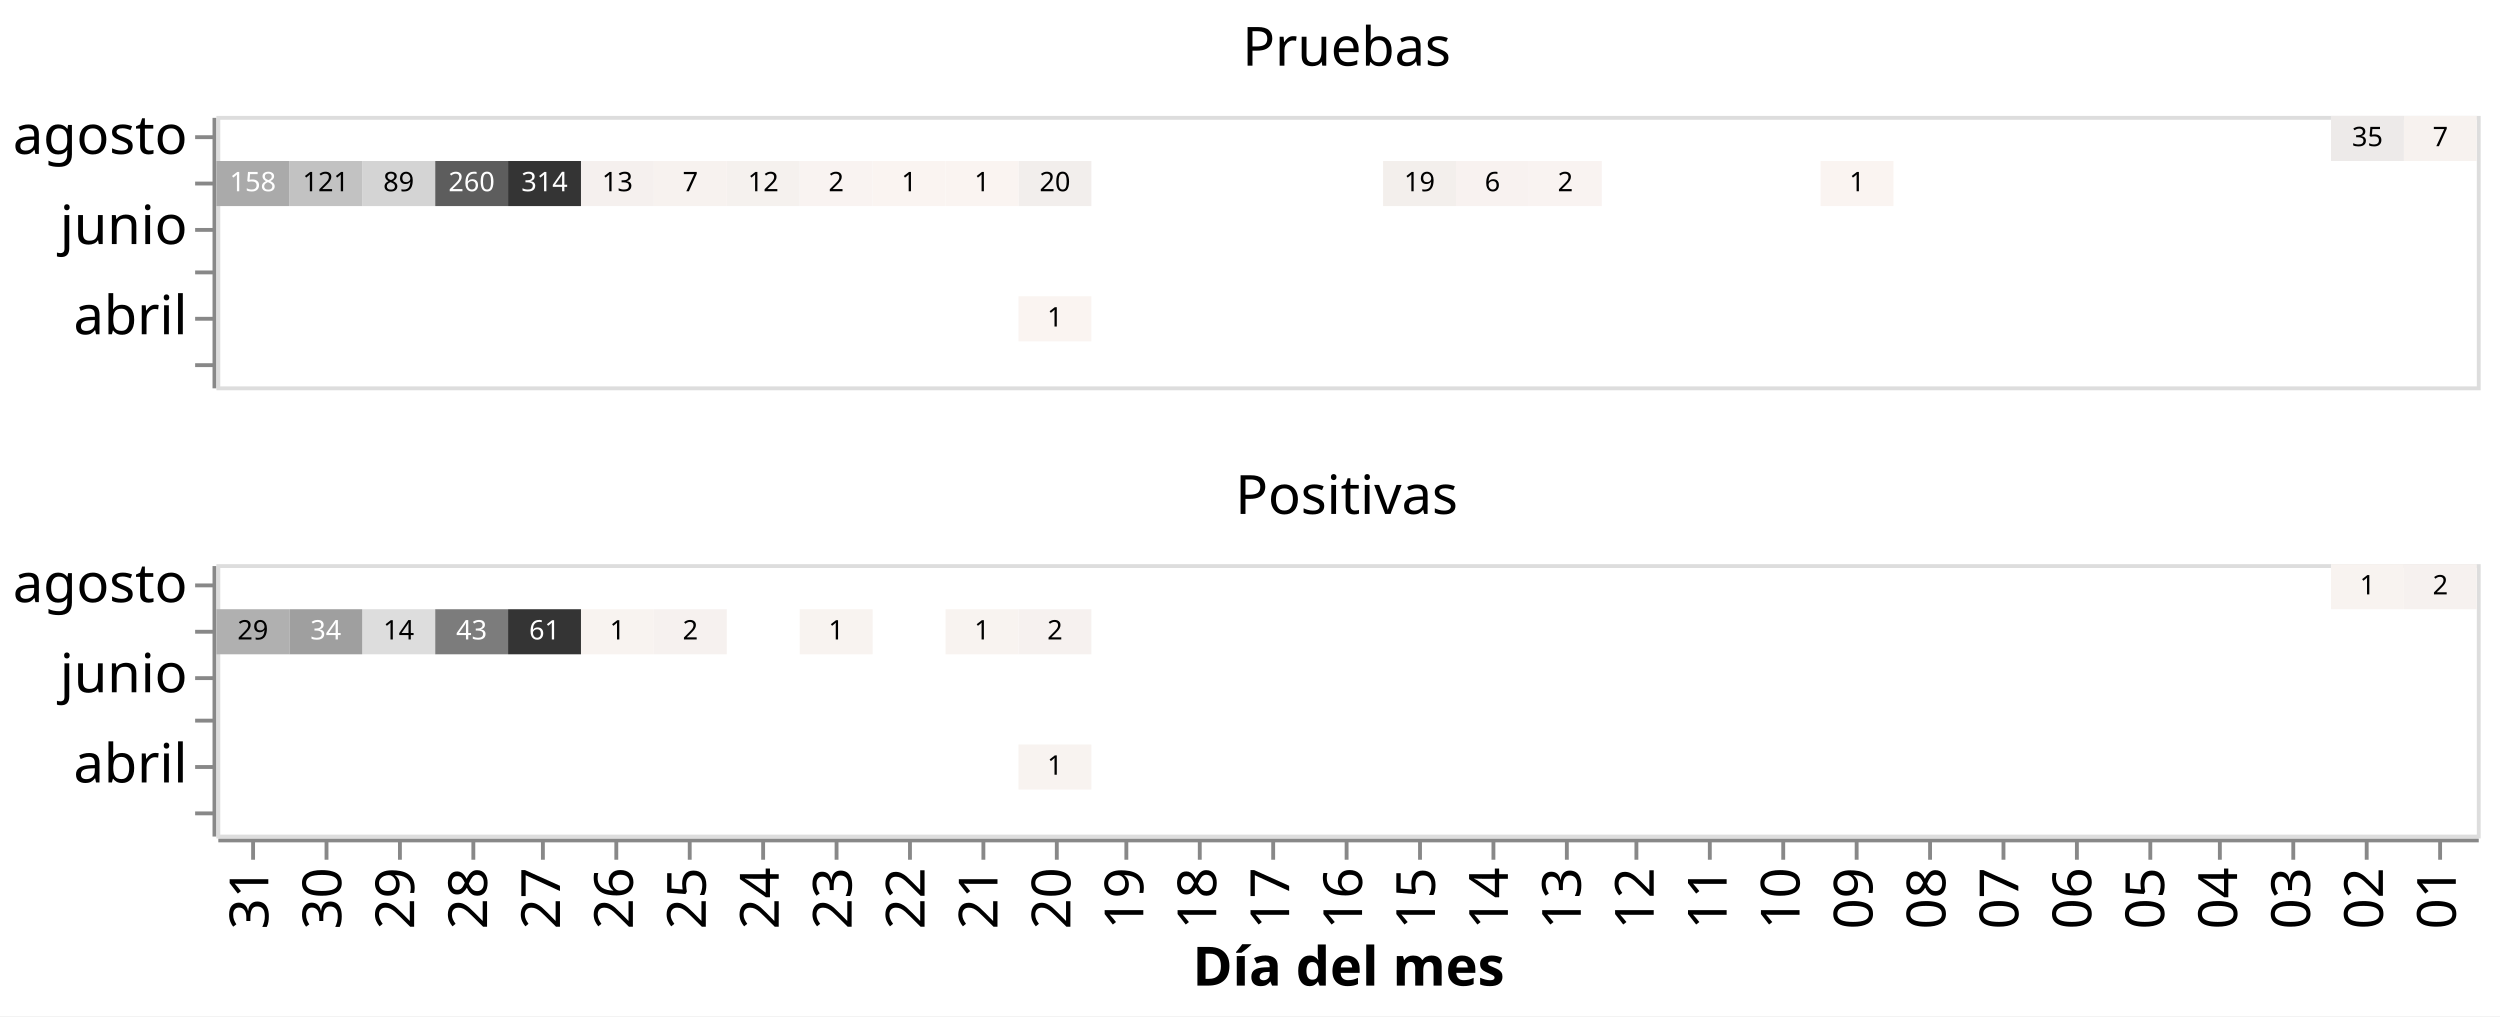
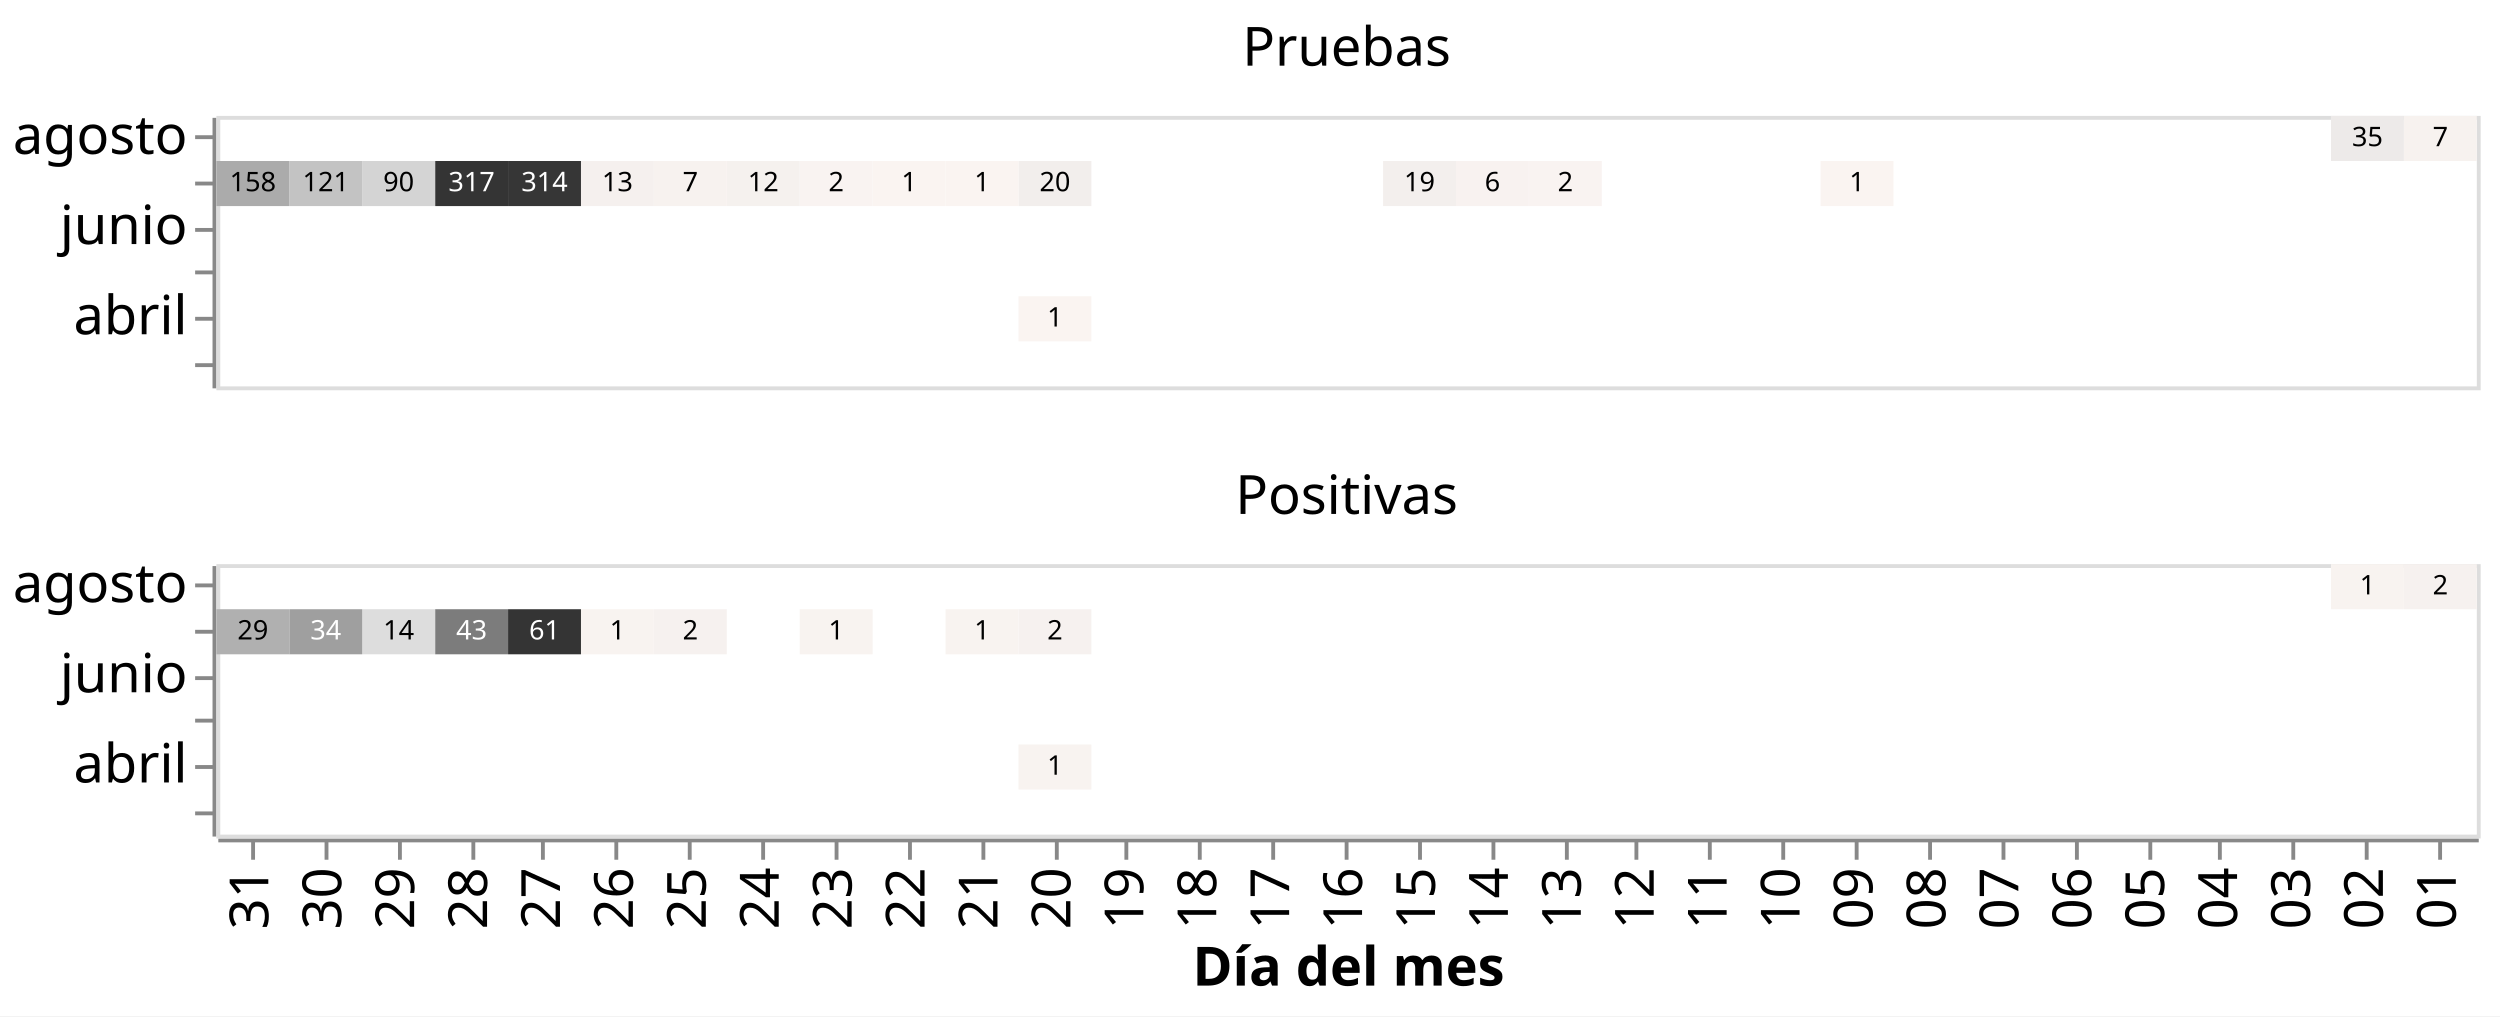
<svg xmlns="http://www.w3.org/2000/svg" class="marks" width="647" height="263" viewBox="0 0 647 263" version="1.1">
  <rect width="647" height="263" style="fill: white;" />
  <g transform="translate(56,30)">
    <g class="mark-group role-frame root">
      <g transform="translate(0,0)">
        <path class="background" d="M0,0h0v0h0Z" style="fill: none;" />
        <g>
          <g class="mark-group role-row-header row_header">
            <g transform="translate(-1,0)">
              <path class="background" d="M0,0h0v70h0Z" style="fill: none;" />
              <g>
                <g class="mark-group role-axis">
                  <g transform="translate(0.5,0.5)">
                    <path class="background" d="M0,0h0v0h0Z" style="pointer-events: none; fill: none;" />
                    <g>
                      <g class="mark-rule role-axis-tick" style="pointer-events: none;">
                        <line transform="translate(0,5)" x2="-5" y2="0" style="fill: none; stroke: #888; stroke-width: 1; opacity: 1;" />
                        <line transform="translate(0,17)" x2="-5" y2="0" style="fill: none; stroke: #888; stroke-width: 1; opacity: 1;" />
                        <line transform="translate(0,29)" x2="-5" y2="0" style="fill: none; stroke: #888; stroke-width: 1; opacity: 1;" />
                        <line transform="translate(0,40)" x2="-5" y2="0" style="fill: none; stroke: #888; stroke-width: 1; opacity: 1;" />
                        <line transform="translate(0,52)" x2="-5" y2="0" style="fill: none; stroke: #888; stroke-width: 1; opacity: 1;" />
                        <line transform="translate(0,64)" x2="-5" y2="0" style="fill: none; stroke: #888; stroke-width: 1; opacity: 1;" />
                      </g>
                      <g class="mark-text role-axis-label" style="pointer-events: none;">
                        <text text-anchor="end" transform="translate(-7,9.333333)" style="font-family: sans-serif; font-size: 14px; fill: #000; opacity: 1;">agosto</text>
                        <text text-anchor="end" transform="translate(-7,21)" style="font-family: sans-serif; font-size: 14px; fill: #000; opacity: 0;">julio</text>
                        <text text-anchor="end" transform="translate(-7,32.66667)" style="font-family: sans-serif; font-size: 14px; fill: #000; opacity: 1;">junio</text>
                        <text text-anchor="end" transform="translate(-7,44.33333)" style="font-family: sans-serif; font-size: 14px; fill: #000; opacity: 0;">mayo</text>
                        <text text-anchor="end" transform="translate(-7,56)" style="font-family: sans-serif; font-size: 14px; fill: #000; opacity: 1;">abril</text>
                        <text text-anchor="end" transform="translate(-7,67.66667)" style="font-family: sans-serif; font-size: 14px; fill: #000; opacity: 0;">marzo</text>
                      </g>
                      <g class="mark-rule role-axis-domain" style="pointer-events: none;">
                        <line transform="translate(0,0)" x2="0" y2="70" style="fill: none; stroke: #888; stroke-width: 1; opacity: 1;" />
                      </g>
                    </g>
                    <path class="foreground" d="" style="pointer-events: none; display: none; fill: none;" />
                  </g>
                </g>
              </g>
              <path class="foreground" d="" style="display: none; fill: none;" />
            </g>
            <g transform="translate(-1,116)">
              <path class="background" d="M0,0h0v70h0Z" style="fill: none;" />
              <g>
                <g class="mark-group role-axis">
                  <g transform="translate(0.5,0.5)">
                    <path class="background" d="M0,0h0v0h0Z" style="pointer-events: none; fill: none;" />
                    <g>
                      <g class="mark-rule role-axis-tick" style="pointer-events: none;">
                        <line transform="translate(0,5)" x2="-5" y2="0" style="fill: none; stroke: #888; stroke-width: 1; opacity: 1;" />
                        <line transform="translate(0,17)" x2="-5" y2="0" style="fill: none; stroke: #888; stroke-width: 1; opacity: 1;" />
                        <line transform="translate(0,29)" x2="-5" y2="0" style="fill: none; stroke: #888; stroke-width: 1; opacity: 1;" />
                        <line transform="translate(0,40)" x2="-5" y2="0" style="fill: none; stroke: #888; stroke-width: 1; opacity: 1;" />
                        <line transform="translate(0,52)" x2="-5" y2="0" style="fill: none; stroke: #888; stroke-width: 1; opacity: 1;" />
                        <line transform="translate(0,64)" x2="-5" y2="0" style="fill: none; stroke: #888; stroke-width: 1; opacity: 1;" />
                      </g>
                      <g class="mark-text role-axis-label" style="pointer-events: none;">
                        <text text-anchor="end" transform="translate(-7,9.333333)" style="font-family: sans-serif; font-size: 14px; fill: #000; opacity: 1;">agosto</text>
                        <text text-anchor="end" transform="translate(-7,21)" style="font-family: sans-serif; font-size: 14px; fill: #000; opacity: 0;">julio</text>
                        <text text-anchor="end" transform="translate(-7,32.66667)" style="font-family: sans-serif; font-size: 14px; fill: #000; opacity: 1;">junio</text>
                        <text text-anchor="end" transform="translate(-7,44.33333)" style="font-family: sans-serif; font-size: 14px; fill: #000; opacity: 0;">mayo</text>
                        <text text-anchor="end" transform="translate(-7,56)" style="font-family: sans-serif; font-size: 14px; fill: #000; opacity: 1;">abril</text>
                        <text text-anchor="end" transform="translate(-7,67.66667)" style="font-family: sans-serif; font-size: 14px; fill: #000; opacity: 0;">marzo</text>
                      </g>
                      <g class="mark-rule role-axis-domain" style="pointer-events: none;">
                        <line transform="translate(0,0)" x2="0" y2="70" style="fill: none; stroke: #888; stroke-width: 1; opacity: 1;" />
                      </g>
                    </g>
                    <path class="foreground" d="" style="pointer-events: none; display: none; fill: none;" />
                  </g>
                </g>
              </g>
              <path class="foreground" d="" style="display: none; fill: none;" />
            </g>
          </g>
          <g class="mark-group role-column-footer column_footer">
            <g transform="translate(0,187)">
              <path class="background" d="M0,0h585v0h-585Z" style="fill: none;" />
              <g>
                <g class="mark-group role-axis">
                  <g transform="translate(0.5,0.5)">
                    <path class="background" d="M0,0h0v0h0Z" style="pointer-events: none; fill: none;" />
                    <g>
                      <g class="mark-rule role-axis-tick" style="pointer-events: none;">
                        <line transform="translate(9,0)" x2="0" y2="5" style="fill: none; stroke: #888; stroke-width: 1; opacity: 1;" />
                        <line transform="translate(28,0)" x2="0" y2="5" style="fill: none; stroke: #888; stroke-width: 1; opacity: 1;" />
                        <line transform="translate(47,0)" x2="0" y2="5" style="fill: none; stroke: #888; stroke-width: 1; opacity: 1;" />
                        <line transform="translate(66,0)" x2="0" y2="5" style="fill: none; stroke: #888; stroke-width: 1; opacity: 1;" />
                        <line transform="translate(84,0)" x2="0" y2="5" style="fill: none; stroke: #888; stroke-width: 1; opacity: 1;" />
                        <line transform="translate(103,0)" x2="0" y2="5" style="fill: none; stroke: #888; stroke-width: 1; opacity: 1;" />
                        <line transform="translate(122,0)" x2="0" y2="5" style="fill: none; stroke: #888; stroke-width: 1; opacity: 1;" />
                        <line transform="translate(141,0)" x2="0" y2="5" style="fill: none; stroke: #888; stroke-width: 1; opacity: 1;" />
                        <line transform="translate(160,0)" x2="0" y2="5" style="fill: none; stroke: #888; stroke-width: 1; opacity: 1;" />
                        <line transform="translate(179,0)" x2="0" y2="5" style="fill: none; stroke: #888; stroke-width: 1; opacity: 1;" />
                        <line transform="translate(198,0)" x2="0" y2="5" style="fill: none; stroke: #888; stroke-width: 1; opacity: 1;" />
                        <line transform="translate(217,0)" x2="0" y2="5" style="fill: none; stroke: #888; stroke-width: 1; opacity: 1;" />
                        <line transform="translate(235,0)" x2="0" y2="5" style="fill: none; stroke: #888; stroke-width: 1; opacity: 1;" />
                        <line transform="translate(254,0)" x2="0" y2="5" style="fill: none; stroke: #888; stroke-width: 1; opacity: 1;" />
                        <line transform="translate(273,0)" x2="0" y2="5" style="fill: none; stroke: #888; stroke-width: 1; opacity: 1;" />
                        <line transform="translate(292,0)" x2="0" y2="5" style="fill: none; stroke: #888; stroke-width: 1; opacity: 1;" />
                        <line transform="translate(311,0)" x2="0" y2="5" style="fill: none; stroke: #888; stroke-width: 1; opacity: 1;" />
                        <line transform="translate(330,0)" x2="0" y2="5" style="fill: none; stroke: #888; stroke-width: 1; opacity: 1;" />
                        <line transform="translate(349,0)" x2="0" y2="5" style="fill: none; stroke: #888; stroke-width: 1; opacity: 1;" />
                        <line transform="translate(367,0)" x2="0" y2="5" style="fill: none; stroke: #888; stroke-width: 1; opacity: 1;" />
                        <line transform="translate(386,0)" x2="0" y2="5" style="fill: none; stroke: #888; stroke-width: 1; opacity: 1;" />
                        <line transform="translate(405,0)" x2="0" y2="5" style="fill: none; stroke: #888; stroke-width: 1; opacity: 1;" />
                        <line transform="translate(424,0)" x2="0" y2="5" style="fill: none; stroke: #888; stroke-width: 1; opacity: 1;" />
                        <line transform="translate(443,0)" x2="0" y2="5" style="fill: none; stroke: #888; stroke-width: 1; opacity: 1;" />
                        <line transform="translate(462,0)" x2="0" y2="5" style="fill: none; stroke: #888; stroke-width: 1; opacity: 1;" />
                        <line transform="translate(481,0)" x2="0" y2="5" style="fill: none; stroke: #888; stroke-width: 1; opacity: 1;" />
                        <line transform="translate(500,0)" x2="0" y2="5" style="fill: none; stroke: #888; stroke-width: 1; opacity: 1;" />
                        <line transform="translate(518,0)" x2="0" y2="5" style="fill: none; stroke: #888; stroke-width: 1; opacity: 1;" />
                        <line transform="translate(537,0)" x2="0" y2="5" style="fill: none; stroke: #888; stroke-width: 1; opacity: 1;" />
                        <line transform="translate(556,0)" x2="0" y2="5" style="fill: none; stroke: #888; stroke-width: 1; opacity: 1;" />
                        <line transform="translate(575,0)" x2="0" y2="5" style="fill: none; stroke: #888; stroke-width: 1; opacity: 1;" />
                      </g>
                      <g class="mark-text role-axis-label" style="pointer-events: none;">
                        <text text-anchor="end" transform="translate(8.935484,7) rotate(270) translate(0,4)" style="font-family: sans-serif; font-size: 14px; fill: #000; opacity: 1;">31</text>
                        <text text-anchor="end" transform="translate(27.80645,7) rotate(270) translate(0,4)" style="font-family: sans-serif; font-size: 14px; fill: #000; opacity: 1;">30</text>
                        <text text-anchor="end" transform="translate(46.67742,7) rotate(270) translate(0,4)" style="font-family: sans-serif; font-size: 14px; fill: #000; opacity: 1;">29</text>
                        <text text-anchor="end" transform="translate(65.54839,7) rotate(270) translate(0,4)" style="font-family: sans-serif; font-size: 14px; fill: #000; opacity: 1;">28</text>
                        <text text-anchor="end" transform="translate(84.41935,7) rotate(270) translate(0,4)" style="font-family: sans-serif; font-size: 14px; fill: #000; opacity: 1;">27</text>
                        <text text-anchor="end" transform="translate(103.2903,7) rotate(270) translate(0,4)" style="font-family: sans-serif; font-size: 14px; fill: #000; opacity: 1;">26</text>
                        <text text-anchor="end" transform="translate(122.1613,7) rotate(270) translate(0,4)" style="font-family: sans-serif; font-size: 14px; fill: #000; opacity: 1;">25</text>
                        <text text-anchor="end" transform="translate(141.0323,7) rotate(270) translate(0,4)" style="font-family: sans-serif; font-size: 14px; fill: #000; opacity: 1;">24</text>
                        <text text-anchor="end" transform="translate(159.9032,7) rotate(270) translate(0,4)" style="font-family: sans-serif; font-size: 14px; fill: #000; opacity: 1;">23</text>
                        <text text-anchor="end" transform="translate(178.7742,7) rotate(270) translate(0,4)" style="font-family: sans-serif; font-size: 14px; fill: #000; opacity: 1;">22</text>
                        <text text-anchor="end" transform="translate(197.6452,7) rotate(270) translate(0,4)" style="font-family: sans-serif; font-size: 14px; fill: #000; opacity: 1;">21</text>
                        <text text-anchor="end" transform="translate(216.5161,7) rotate(270) translate(0,4)" style="font-family: sans-serif; font-size: 14px; fill: #000; opacity: 1;">20</text>
                        <text text-anchor="end" transform="translate(235.3871,7) rotate(270) translate(0,4)" style="font-family: sans-serif; font-size: 14px; fill: #000; opacity: 1;">19</text>
                        <text text-anchor="end" transform="translate(254.2581,7) rotate(270) translate(0,4)" style="font-family: sans-serif; font-size: 14px; fill: #000; opacity: 1;">18</text>
                        <text text-anchor="end" transform="translate(273.129,7) rotate(270) translate(0,4)" style="font-family: sans-serif; font-size: 14px; fill: #000; opacity: 1;">17</text>
                        <text text-anchor="end" transform="translate(292,7) rotate(270) translate(0,4)" style="font-family: sans-serif; font-size: 14px; fill: #000; opacity: 1;">16</text>
                        <text text-anchor="end" transform="translate(310.871,7) rotate(270) translate(0,4)" style="font-family: sans-serif; font-size: 14px; fill: #000; opacity: 1;">15</text>
                        <text text-anchor="end" transform="translate(329.7419,7) rotate(270) translate(0,4)" style="font-family: sans-serif; font-size: 14px; fill: #000; opacity: 1;">14</text>
                        <text text-anchor="end" transform="translate(348.6129,7) rotate(270) translate(0,4)" style="font-family: sans-serif; font-size: 14px; fill: #000; opacity: 1;">13</text>
                        <text text-anchor="end" transform="translate(367.4839,7) rotate(270) translate(0,4)" style="font-family: sans-serif; font-size: 14px; fill: #000; opacity: 1;">12</text>
                        <text text-anchor="end" transform="translate(386.3548,7) rotate(270) translate(0,4)" style="font-family: sans-serif; font-size: 14px; fill: #000; opacity: 1;">11</text>
                        <text text-anchor="end" transform="translate(405.2258,7) rotate(270) translate(0,4)" style="font-family: sans-serif; font-size: 14px; fill: #000; opacity: 1;">10</text>
                        <text text-anchor="end" transform="translate(424.0968,7) rotate(270) translate(0,4)" style="font-family: sans-serif; font-size: 14px; fill: #000; opacity: 1;">09</text>
                        <text text-anchor="end" transform="translate(442.9677,7) rotate(270) translate(0,4)" style="font-family: sans-serif; font-size: 14px; fill: #000; opacity: 1;">08</text>
                        <text text-anchor="end" transform="translate(461.8387,7) rotate(270) translate(0,4)" style="font-family: sans-serif; font-size: 14px; fill: #000; opacity: 1;">07</text>
                        <text text-anchor="end" transform="translate(480.7097,7) rotate(270) translate(0,4)" style="font-family: sans-serif; font-size: 14px; fill: #000; opacity: 1;">06</text>
                        <text text-anchor="end" transform="translate(499.5806,7) rotate(270) translate(0,4)" style="font-family: sans-serif; font-size: 14px; fill: #000; opacity: 1;">05</text>
                        <text text-anchor="end" transform="translate(518.4516,7) rotate(270) translate(0,4)" style="font-family: sans-serif; font-size: 14px; fill: #000; opacity: 1;">04</text>
                        <text text-anchor="end" transform="translate(537.3226,7) rotate(270) translate(0,4)" style="font-family: sans-serif; font-size: 14px; fill: #000; opacity: 1;">03</text>
                        <text text-anchor="end" transform="translate(556.1935,7) rotate(270) translate(0,4)" style="font-family: sans-serif; font-size: 14px; fill: #000; opacity: 1;">02</text>
                        <text text-anchor="end" transform="translate(575.0645,7) rotate(270) translate(0,4)" style="font-family: sans-serif; font-size: 14px; fill: #000; opacity: 1;">01</text>
                      </g>
                      <g class="mark-rule role-axis-domain" style="pointer-events: none;">
                        <line transform="translate(0,0)" x2="585" y2="0" style="fill: none; stroke: #888; stroke-width: 1; opacity: 1;" />
                      </g>
                      <g class="mark-text role-axis-title" style="pointer-events: none;">
                        <text text-anchor="middle" transform="translate(292.5,37.57227)" style="font-family: sans-serif; font-size: 14px; font-weight: bold; fill: #000; opacity: 1;">Día del mes</text>
                      </g>
                    </g>
                    <path class="foreground" d="" style="pointer-events: none; display: none; fill: none;" />
                  </g>
                </g>
              </g>
              <path class="foreground" d="" style="display: none; fill: none;" />
            </g>
          </g>
          <g class="mark-group role-scope cell">
            <g transform="translate(0,0)">
              <path class="background" d="M0.5,0.5h585v70h-585Z" style="fill: none; stroke: #ddd;" />
              <g>
                <g class="mark-rect role-mark child_layer_0_marks">
                  <path d="M207.581,46.667h18.871v11.667h-18.871Z" style="fill: rgb(250, 244, 241);" />
                  <path d="M415.161,11.667h18.871v11.667h-18.871Z" style="fill: rgb(250, 244, 241);" />
                  <path d="M339.677,11.667h18.871v11.667h-18.871Z" style="fill: rgb(249, 243, 241);" />
                  <path d="M320.806,11.667h18.871v11.667h-18.871Z" style="fill: rgb(248, 242, 240);" />
-                   <path d="M301.935,11.667h18.871v11.667h-18.871Z" style="fill: rgb(243, 239, 236);" />
+                   <path d="M301.935,11.667h18.871v11.667h-18.871Z" style="fill: rgb(243, 239, 237);" />
                  <path d="M207.581,11.667h18.871v11.667h-18.871Z" style="fill: rgb(242, 238, 236);" />
                  <path d="M188.71,11.667h18.871v11.667h-18.871Z" style="fill: rgb(250, 244, 241);" />
                  <path d="M169.839,11.667h18.871v11.667h-18.871Z" style="fill: rgb(250, 244, 241);" />
                  <path d="M150.968,11.667h18.871v11.667h-18.871Z" style="fill: rgb(249, 243, 241);" />
                  <path d="M132.097,11.667h18.871v11.667h-18.871Z" style="fill: rgb(245, 241, 238);" />
                  <path d="M113.226,11.667h18.871v11.667h-18.871Z" style="fill: rgb(247, 242, 239);" />
                  <path d="M94.355,11.667h18.871v11.667h-18.871Z" style="fill: rgb(245, 240, 238);" />
-                   <path d="M75.484,11.667h18.871v11.667h-18.871Z" style="fill: rgb(52, 52, 52);" />
-                   <path d="M56.613,11.667h18.871v11.667h-18.871Z" style="fill: rgb(93, 93, 93);" />
+                   <path d="M75.484,11.667h18.871v11.667h-18.871Z" style="fill: rgb(54, 54, 54);" />
+                   <path d="M56.613,11.667h18.871v11.667h-18.871Z" style="fill: rgb(52, 52, 52);" />
                  <path d="M37.742,11.667h18.871v11.667h-18.871Z" style="fill: rgb(212, 212, 212);" />
-                   <path d="M18.871,11.667h18.871v11.667h-18.871Z" style="fill: rgb(194, 194, 194);" />
-                   <path d="M0,11.667h18.871v11.667h-18.871Z" style="fill: rgb(170, 170, 170);" />
+                   <path d="M18.871,11.667h18.871v11.667h-18.871Z" style="fill: rgb(195, 195, 195);" />
+                   <path d="M0,11.667h18.871v11.667h-18.871Z" style="fill: rgb(171, 171, 171);" />
                  <path d="M566.129,0h18.871v11.667h-18.871Z" style="fill: rgb(247, 242, 239);" />
                  <path d="M547.258,0h18.871v11.667h-18.871Z" style="fill: rgb(237, 234, 233);" />
                </g>
                <g class="mark-text role-mark child_layer_1_marks">
                  <text text-anchor="middle" transform="translate(217.0161,54.5)" style="font-family: sans-serif; font-size: 7px; fill: black;">1</text>
                  <text text-anchor="middle" transform="translate(424.5968,19.5)" style="font-family: sans-serif; font-size: 7px; fill: black;">1</text>
                  <text text-anchor="middle" transform="translate(349.1129,19.5)" style="font-family: sans-serif; font-size: 7px; fill: black;">2</text>
                  <text text-anchor="middle" transform="translate(330.2419,19.5)" style="font-family: sans-serif; font-size: 7px; fill: black;">6</text>
                  <text text-anchor="middle" transform="translate(311.371,19.5)" style="font-family: sans-serif; font-size: 7px; fill: black;">19</text>
                  <text text-anchor="middle" transform="translate(217.0161,19.5)" style="font-family: sans-serif; font-size: 7px; fill: black;">20</text>
                  <text text-anchor="middle" transform="translate(198.1452,19.5)" style="font-family: sans-serif; font-size: 7px; fill: black;">1</text>
                  <text text-anchor="middle" transform="translate(179.2742,19.5)" style="font-family: sans-serif; font-size: 7px; fill: black;">1</text>
                  <text text-anchor="middle" transform="translate(160.4032,19.5)" style="font-family: sans-serif; font-size: 7px; fill: black;">2</text>
                  <text text-anchor="middle" transform="translate(141.5323,19.5)" style="font-family: sans-serif; font-size: 7px; fill: black;">12</text>
                  <text text-anchor="middle" transform="translate(122.6613,19.5)" style="font-family: sans-serif; font-size: 7px; fill: black;">7</text>
                  <text text-anchor="middle" transform="translate(103.7903,19.5)" style="font-family: sans-serif; font-size: 7px; fill: black;">13</text>
                  <text text-anchor="middle" transform="translate(84.91935,19.5)" style="font-family: sans-serif; font-size: 7px; fill: white;">314</text>
-                   <text text-anchor="middle" transform="translate(66.04839,19.5)" style="font-family: sans-serif; font-size: 7px; fill: white;">260</text>
-                   <text text-anchor="middle" transform="translate(47.17742,19.5)" style="font-family: sans-serif; font-size: 7px; fill: black;">89</text>
+                   <text text-anchor="middle" transform="translate(66.04839,19.5)" style="font-family: sans-serif; font-size: 7px; fill: white;">317</text>
+                   <text text-anchor="middle" transform="translate(47.17742,19.5)" style="font-family: sans-serif; font-size: 7px; fill: black;">90</text>
                  <text text-anchor="middle" transform="translate(28.30645,19.5)" style="font-family: sans-serif; font-size: 7px; fill: black;">121</text>
-                   <text text-anchor="middle" transform="translate(9.435484,19.5)" style="font-family: sans-serif; font-size: 7px; fill: white;">158</text>
+                   <text text-anchor="middle" transform="translate(9.435484,19.5)" style="font-family: sans-serif; font-size: 7px; fill: black;">158</text>
                  <text text-anchor="middle" transform="translate(575.5645,7.833333)" style="font-family: sans-serif; font-size: 7px; fill: black;">7</text>
                  <text text-anchor="middle" transform="translate(556.6935,7.833333)" style="font-family: sans-serif; font-size: 7px; fill: black;">35</text>
                </g>
                <g class="mark-group role-title">
                  <g transform="translate(292.5,-24)">
                    <path class="background" d="M0,0h0v0h0Z" style="pointer-events: none; fill: none;" />
                    <g>
                      <g class="mark-text role-title-text" style="pointer-events: none;">
                        <text text-anchor="middle" transform="translate(0,11)" style="font-family: sans-serif; font-size: 14px; fill: #000; opacity: 1;">Pruebas</text>
                      </g>
                    </g>
                    <path class="foreground" d="" style="pointer-events: none; display: none; fill: none;" />
                  </g>
                </g>
              </g>
              <path class="foreground" d="" style="display: none; fill: none;" />
            </g>
            <g transform="translate(0,116)">
              <path class="background" d="M0.5,0.5h585v70h-585Z" style="fill: none; stroke: #ddd;" />
              <g>
                <g class="mark-rect role-mark child_layer_0_marks">
                  <path d="M207.581,46.667h18.871v11.667h-18.871Z" style="fill: rgb(248, 243, 240);" />
                  <path d="M207.581,11.667h18.871v11.667h-18.871Z" style="fill: rgb(246, 241, 239);" />
                  <path d="M188.71,11.667h18.871v11.667h-18.871Z" style="fill: rgb(248, 243, 240);" />
                  <path d="M150.968,11.667h18.871v11.667h-18.871Z" style="fill: rgb(248, 243, 240);" />
                  <path d="M113.226,11.667h18.871v11.667h-18.871Z" style="fill: rgb(246, 241, 239);" />
                  <path d="M94.355,11.667h18.871v11.667h-18.871Z" style="fill: rgb(248, 243, 240);" />
                  <path d="M75.484,11.667h18.871v11.667h-18.871Z" style="fill: rgb(52, 52, 52);" />
                  <path d="M56.613,11.667h18.871v11.667h-18.871Z" style="fill: rgb(124, 124, 124);" />
                  <path d="M37.742,11.667h18.871v11.667h-18.871Z" style="fill: rgb(221, 221, 221);" />
                  <path d="M18.871,11.667h18.871v11.667h-18.871Z" style="fill: rgb(159, 159, 159);" />
                  <path d="M0,11.667h18.871v11.667h-18.871Z" style="fill: rgb(176, 176, 176);" />
                  <path d="M566.129,0h18.871v11.667h-18.871Z" style="fill: rgb(246, 241, 239);" />
                  <path d="M547.258,0h18.871v11.667h-18.871Z" style="fill: rgb(248, 243, 240);" />
                </g>
                <g class="mark-text role-mark child_layer_1_marks">
                  <text text-anchor="middle" transform="translate(217.0161,54.5)" style="font-family: sans-serif; font-size: 7px; fill: black;">1</text>
                  <text text-anchor="middle" transform="translate(217.0161,19.5)" style="font-family: sans-serif; font-size: 7px; fill: black;">2</text>
                  <text text-anchor="middle" transform="translate(198.1452,19.5)" style="font-family: sans-serif; font-size: 7px; fill: black;">1</text>
                  <text text-anchor="middle" transform="translate(160.4032,19.5)" style="font-family: sans-serif; font-size: 7px; fill: black;">1</text>
                  <text text-anchor="middle" transform="translate(122.6613,19.5)" style="font-family: sans-serif; font-size: 7px; fill: black;">2</text>
                  <text text-anchor="middle" transform="translate(103.7903,19.5)" style="font-family: sans-serif; font-size: 7px; fill: black;">1</text>
                  <text text-anchor="middle" transform="translate(84.91935,19.5)" style="font-family: sans-serif; font-size: 7px; fill: white;">61</text>
                  <text text-anchor="middle" transform="translate(66.04839,19.5)" style="font-family: sans-serif; font-size: 7px; fill: white;">43</text>
                  <text text-anchor="middle" transform="translate(47.17742,19.5)" style="font-family: sans-serif; font-size: 7px; fill: black;">14</text>
                  <text text-anchor="middle" transform="translate(28.30645,19.5)" style="font-family: sans-serif; font-size: 7px; fill: white;">34</text>
                  <text text-anchor="middle" transform="translate(9.435484,19.5)" style="font-family: sans-serif; font-size: 7px; fill: black;">29</text>
                  <text text-anchor="middle" transform="translate(575.5645,7.833333)" style="font-family: sans-serif; font-size: 7px; fill: black;">2</text>
                  <text text-anchor="middle" transform="translate(556.6935,7.833333)" style="font-family: sans-serif; font-size: 7px; fill: black;">1</text>
                </g>
                <g class="mark-group role-title">
                  <g transform="translate(292.5,-24)">
                    <path class="background" d="M0,0h0v0h0Z" style="pointer-events: none; fill: none;" />
                    <g>
                      <g class="mark-text role-title-text" style="pointer-events: none;">
                        <text text-anchor="middle" transform="translate(0,11)" style="font-family: sans-serif; font-size: 14px; fill: #000; opacity: 1;">Positivas</text>
                      </g>
                    </g>
                    <path class="foreground" d="" style="pointer-events: none; display: none; fill: none;" />
                  </g>
                </g>
              </g>
              <path class="foreground" d="" style="display: none; fill: none;" />
            </g>
          </g>
        </g>
        <path class="foreground" d="" style="display: none; fill: none;" />
      </g>
    </g>
  </g>
</svg>
